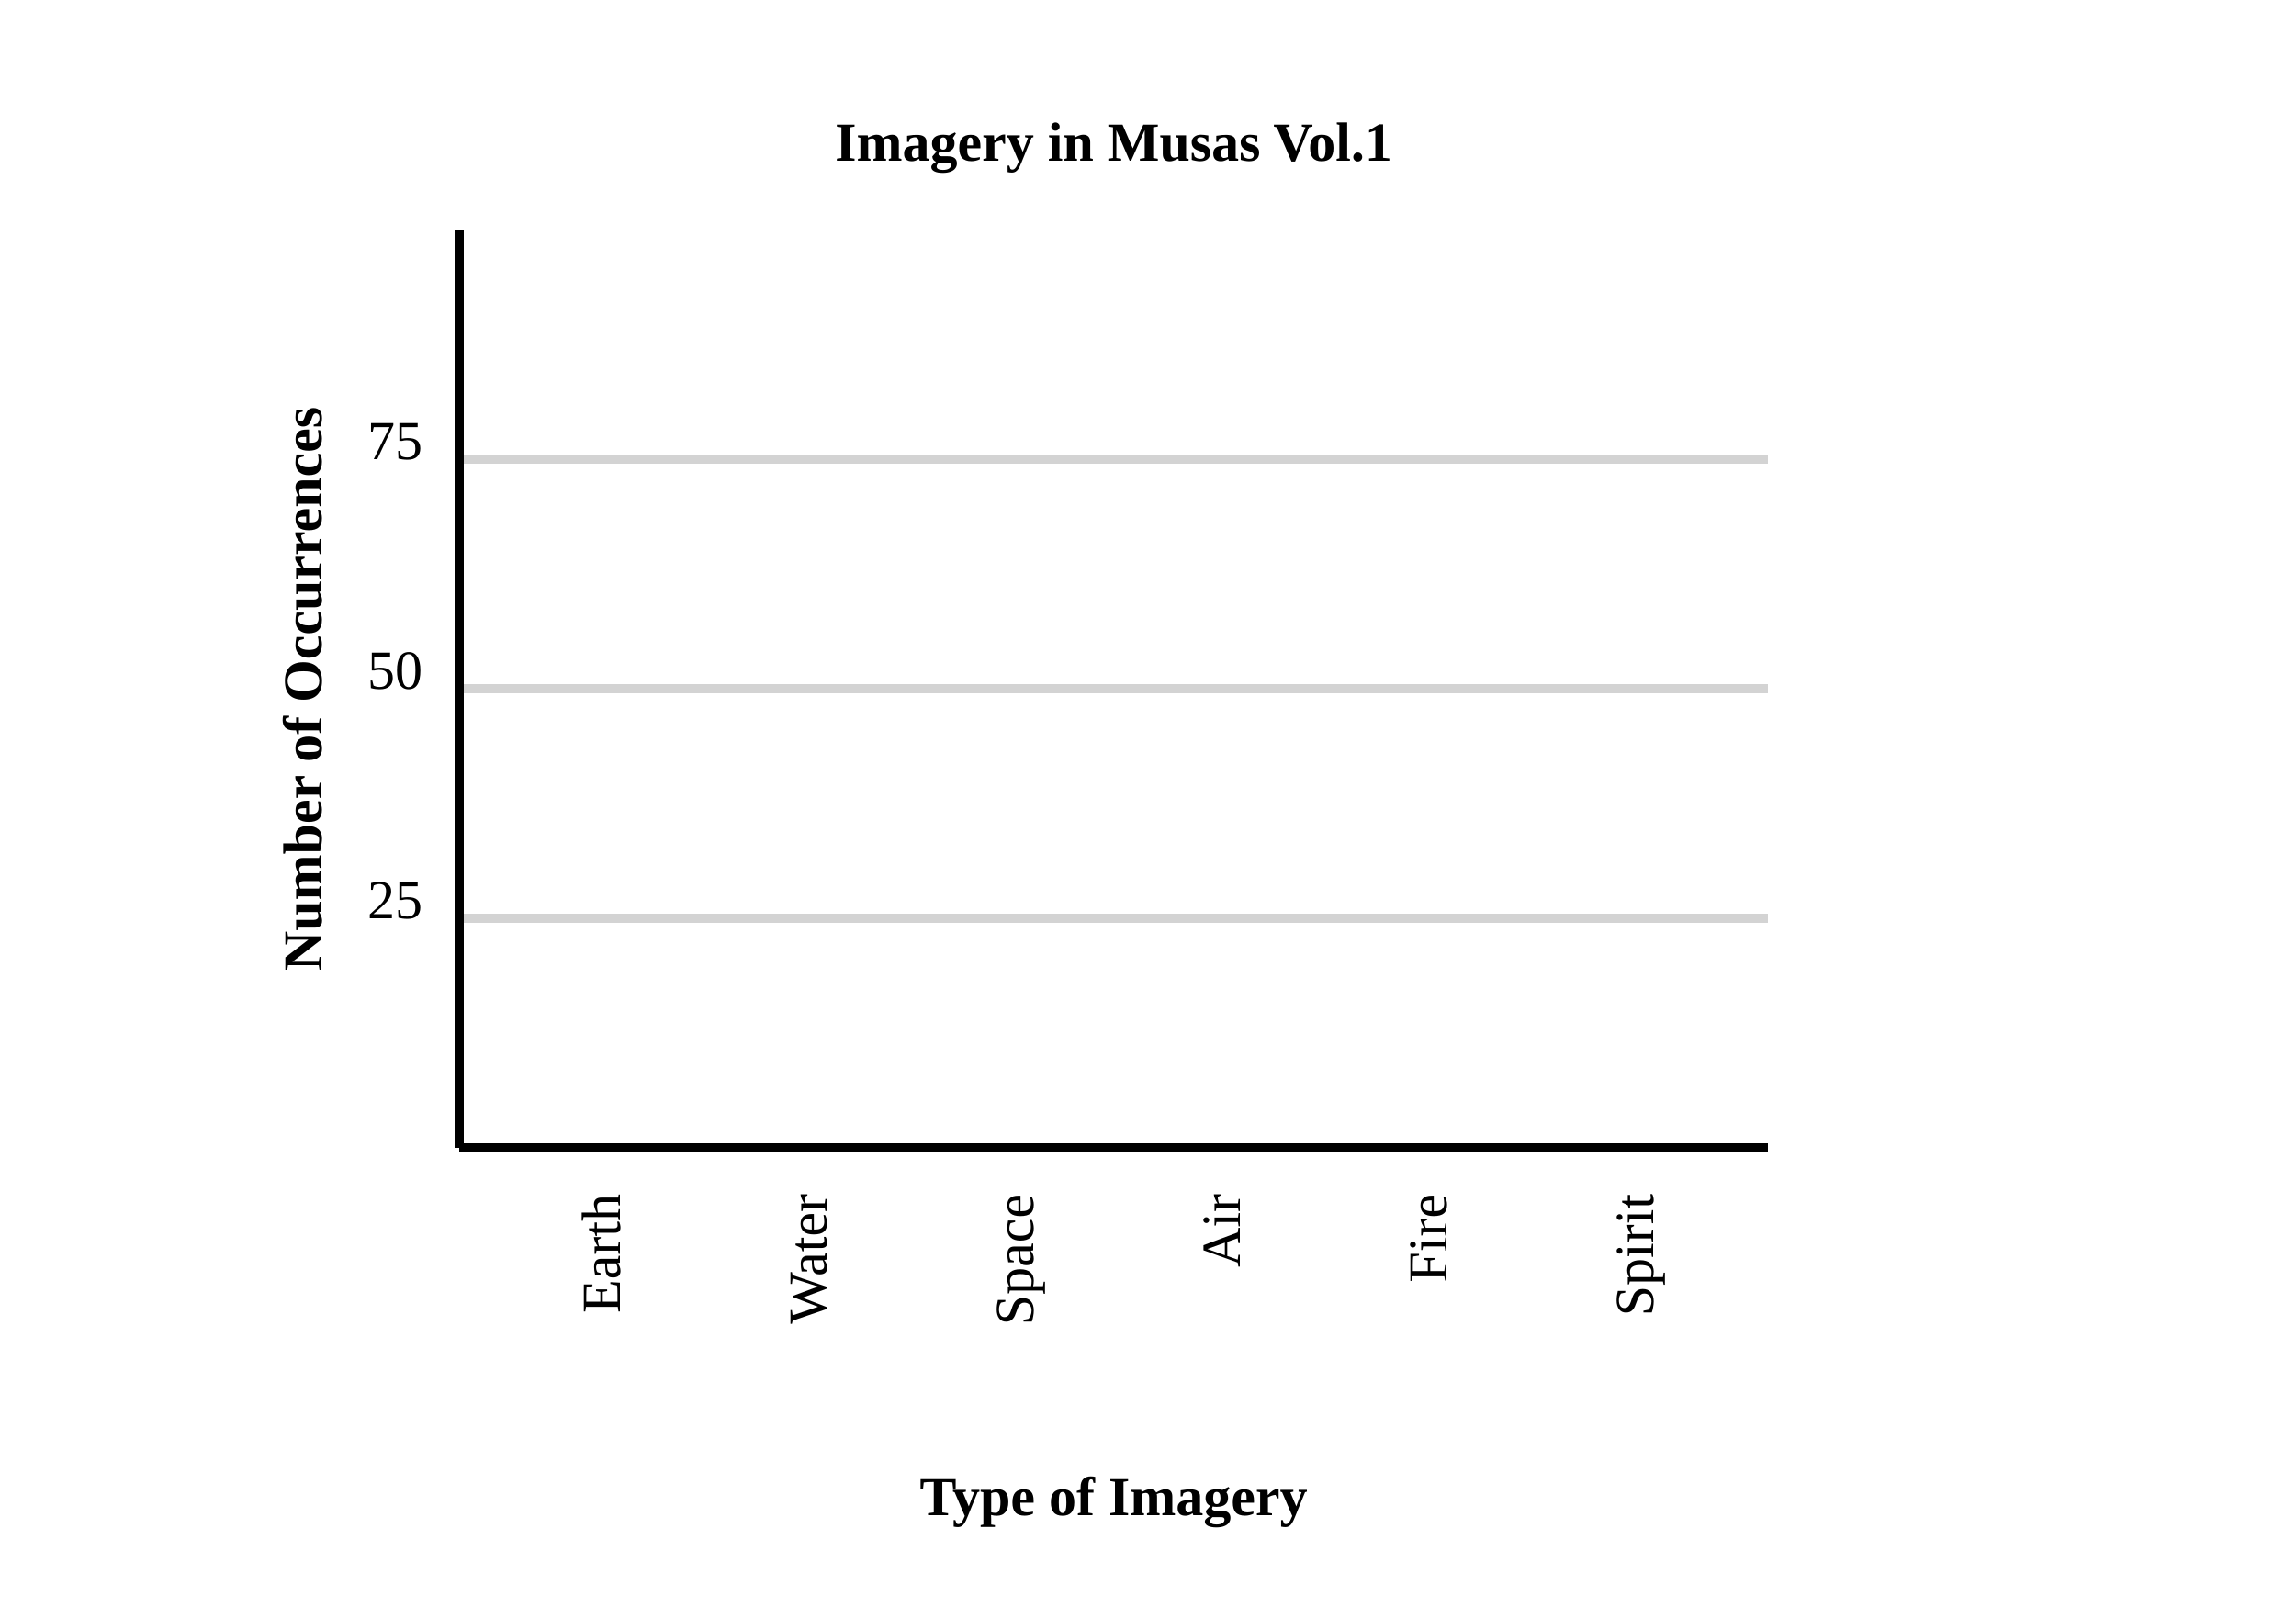
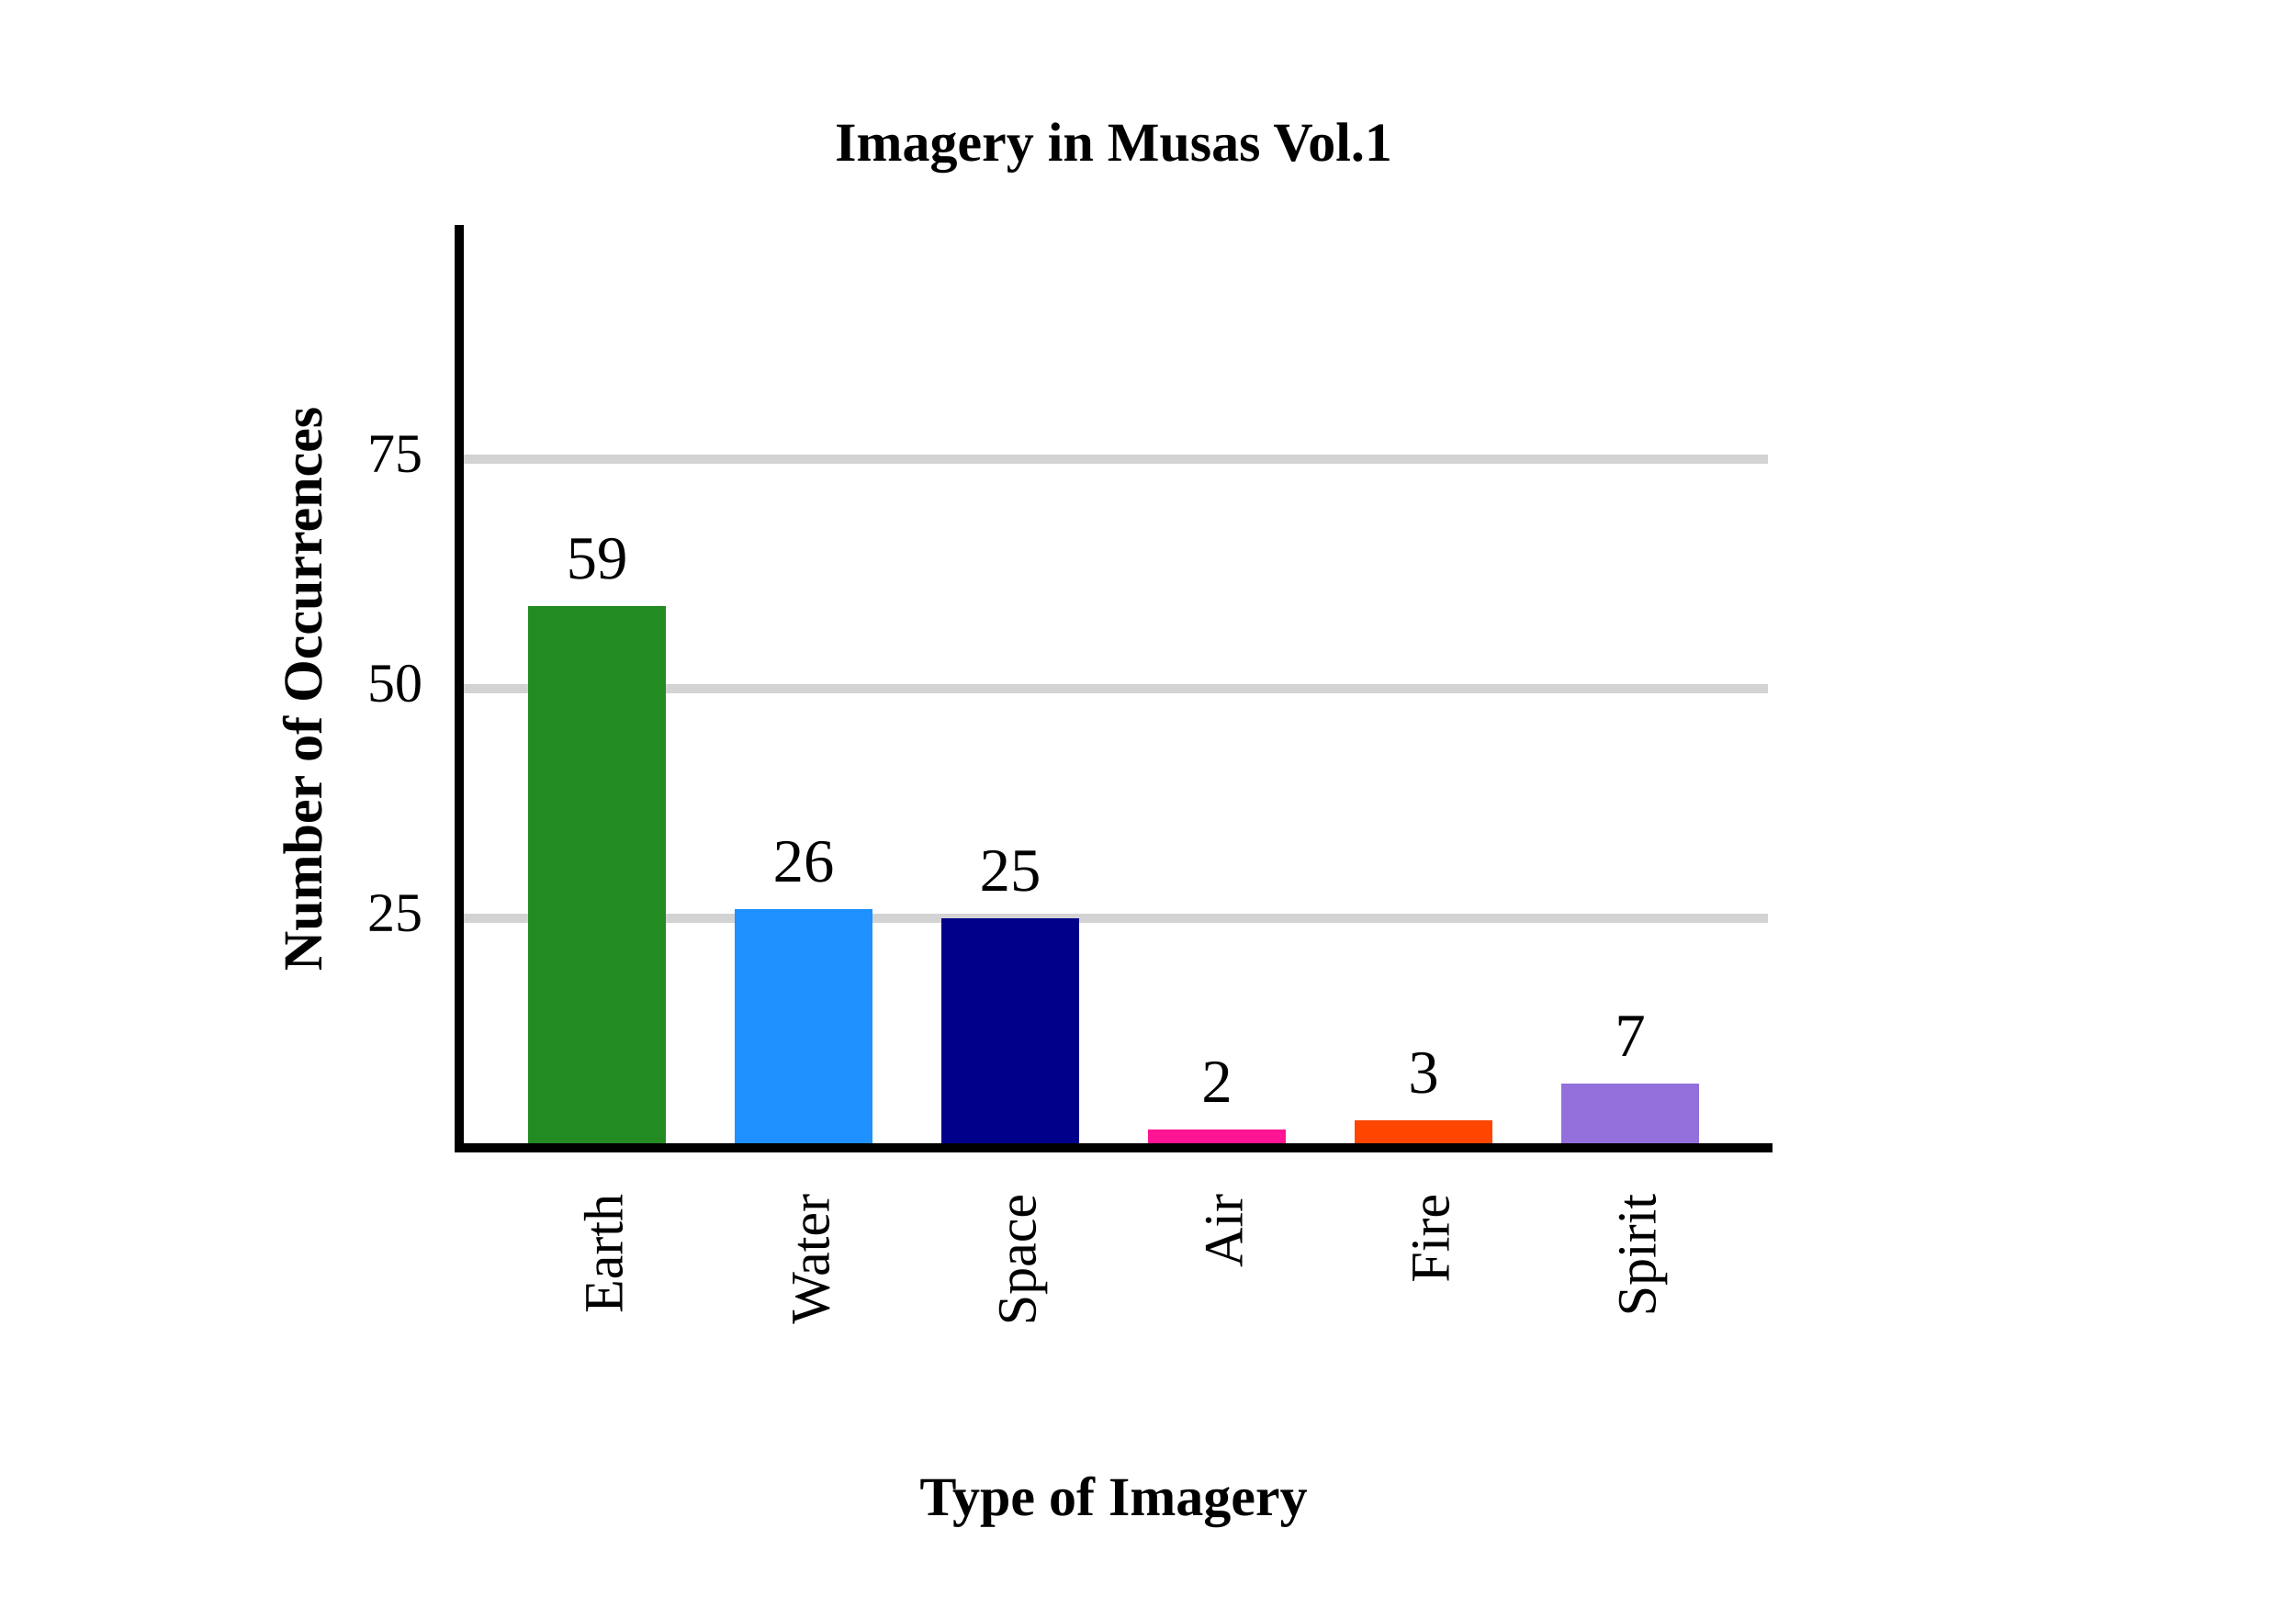
<svg xmlns="http://www.w3.org/2000/svg" height="350" width="500">
  <g transform="translate(100,250)">
-     <text text-anchor="end" transform="rotate(-90)" x="-10" y="35" fill="black">Earth</text>
-     <text text-anchor="end" transform="rotate(-90)" x="-10" y="80" fill="black">Water</text>
-     <text text-anchor="end" transform="rotate(-90)" x="-10" y="125" fill="black">Space</text>
-     <text text-anchor="end" transform="rotate(-90)" x="-10" y="170" fill="black">Air</text>
-     <text text-anchor="end" transform="rotate(-90)" x="-10" y="215" fill="black">Fire</text>
-     <text text-anchor="end" transform="rotate(-90)" x="-10" y="260" fill="black">Spirit</text>
    <text text-anchor="middle" font-weight="bold" x="142.5" y="80" fill="black">Type of Imagery</text>
-     <text text-anchor="middle" font-weight="bold" transform="rotate(270)" x="100" y="-30" fill="black">Number of Occurrences</text>
+     <text text-anchor="middle" font-weight="bold" transform="rotate(270)" x="100" y="-30" fill="black">Number of
+                             Occurrences</text>
    <text text-anchor="middle" font-weight="bold" x="142.5" y="-215" fill="black">Imagery in Musas Vol.1</text>
-     <text x="-20" y="-50" fill="black">25</text>
-     <text x="-20" y="-100" fill="black">50</text>
-     <text x="-20" y="-150" fill="black">75</text>
+     <text dominant-baseline="middle" x="-20" y="-50" fill="black">25</text>
+     <text dominant-baseline="middle" x="-20" y="-100" fill="black">50</text>
+     <text dominant-baseline="middle" x="-20" y="-150" fill="black">75</text>
    <line x1="0" x2="285" y1="-50" y2="-50" stroke="LightGrey" stroke-width="2" />
    <line x1="0" x2="285" y1="-100" y2="-100" stroke="LightGrey" stroke-width="2" />
    <line x1="0" x2="285" y1="-150" y2="-150" stroke="LightGrey" stroke-width="2" />
-         musas-01
-         Mexicana Hermosa
-         Natalia Lafourcade, Gustavo Guerrero
-         Los Macorinos
-         México
-         Mexicana hermosa, bandera latina
-         No te pongas triste, solo mira al cielo
-         Si la noche se cubre de estrellas
-         Ya nosotros pasamos el duelo
-         Si la noche se cubre de estrellas
-         Ya nosotros calmamos la pena
-         No te pongas triste, solo mira al cielo
-         Que la noche es buena pa reconciliar los sueños
-         No te pongas triste, que tus ojos negros
-         Son la llama inquieta, dulce ardor en mi consuelo
-         Mexicana hermosa, morena bendita
-         En tus ojos negros doblo mis apuestas
-         Hoy tu tierra marchita y eterna
-         Ve nacer toda luz en su cuesta
-         Hoy tu tierra marchita y eterna
-         Roba besos y da primaveras
-         No te pongas triste, solo mira al cielo
-         Que la noche es buena pa reconciliar los sueños
-         No te pongas triste, que tus ojos negros
-         Son la llama inquieta, dulce ardor en mi consuelo
-         Mexicana mía, preciosa María
-         No te olvides nunca que eres poderosa
-         A tu manto, pasión colorida
-         Yo le canto mi copla y mi prosa
-         Que a tu manto, pasión colorida
-         Yo le canto pa toda la vida
- <line x1="0" x2="285" y1="0" y2="0" stroke="black" stroke-width="2" />
-     <line x1="0" x2="0" y1="0" y2="-200" stroke="black" stroke-width="2" />
+     <rect x="15" y="-118" height="118" width="30" fill="ForestGreen" />
+     <text text-anchor="middle" x="30" y="-124" fill="black" font-size="small">59</text>
+     <text text-anchor="end" transform="rotate(-90)" x="-10" y="35.5" fill="black">Earth</text>
+     <rect x="60" y="-52" height="52" width="30" fill="DodgerBlue" />
+     <text text-anchor="middle" x="75" y="-58" fill="black" font-size="small">26</text>
+     <text text-anchor="end" transform="rotate(-90)" x="-10" y="80.5" fill="black">Water</text>
+     <rect x="105" y="-50" height="50" width="30" fill="DarkBlue" />
+     <text text-anchor="middle" x="120" y="-56" fill="black" font-size="small">25</text>
+     <text text-anchor="end" transform="rotate(-90)" x="-10" y="125.5" fill="black">Space</text>
+     <rect x="150" y="-4" height="4" width="30" fill="DeepPink" />
+     <text text-anchor="middle" x="165" y="-10" fill="black" font-size="small">2</text>
+     <text text-anchor="end" transform="rotate(-90)" x="-10" y="170.5" fill="black">Air</text>
+     <rect x="195" y="-6" height="6" width="30" fill="OrangeRed" />
+     <text text-anchor="middle" x="210" y="-12" fill="black" font-size="small">3</text>
+     <text text-anchor="end" transform="rotate(-90)" x="-10" y="215.5" fill="black">Fire</text>
+     <rect x="240" y="-14" height="14" width="30" fill="MediumPurple" />
+     <text text-anchor="middle" x="255" y="-20" fill="black" font-size="small">7</text>
+     <text text-anchor="end" transform="rotate(-90)" x="-10" y="260.5" fill="black">Spirit</text>
+     <line stroke-linecap="square" x1="0" x2="285" y1="0" y2="0" stroke="black" stroke-width="2" />
+     <line stroke-linecap="square" x1="0" x2="0" y1="0" y2="-200" stroke="black" stroke-width="2" />
  </g>
</svg>
